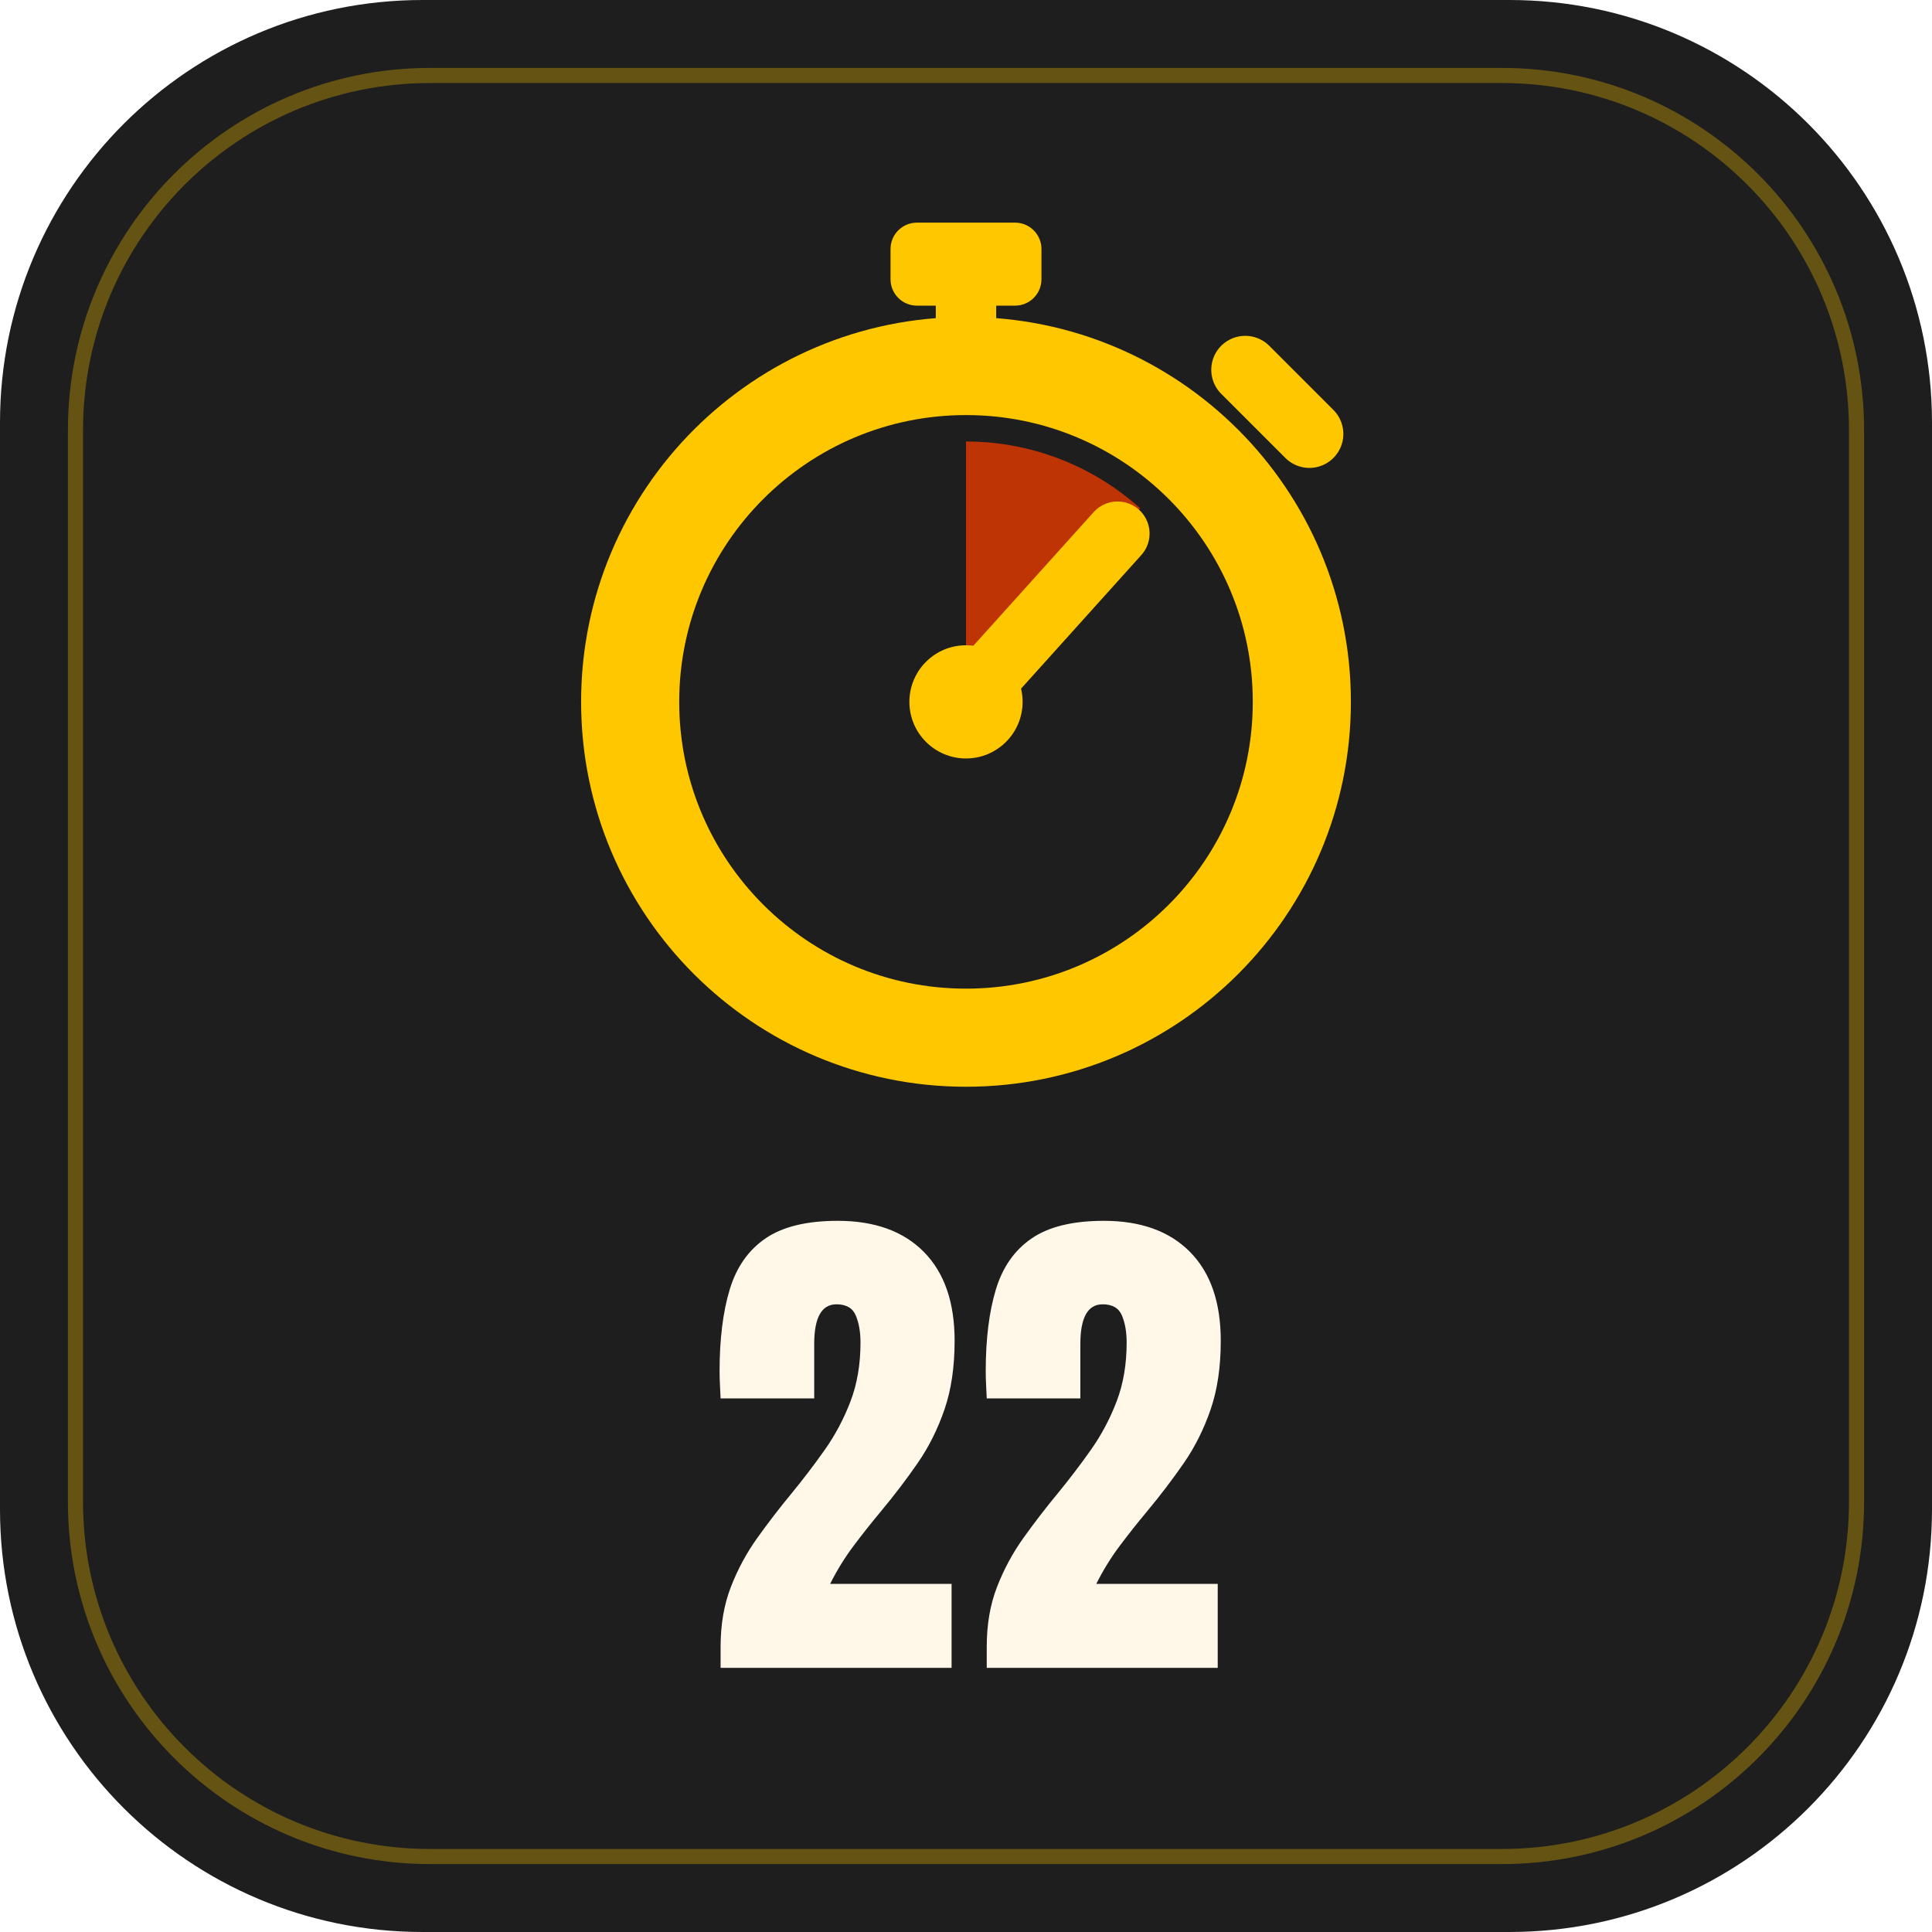
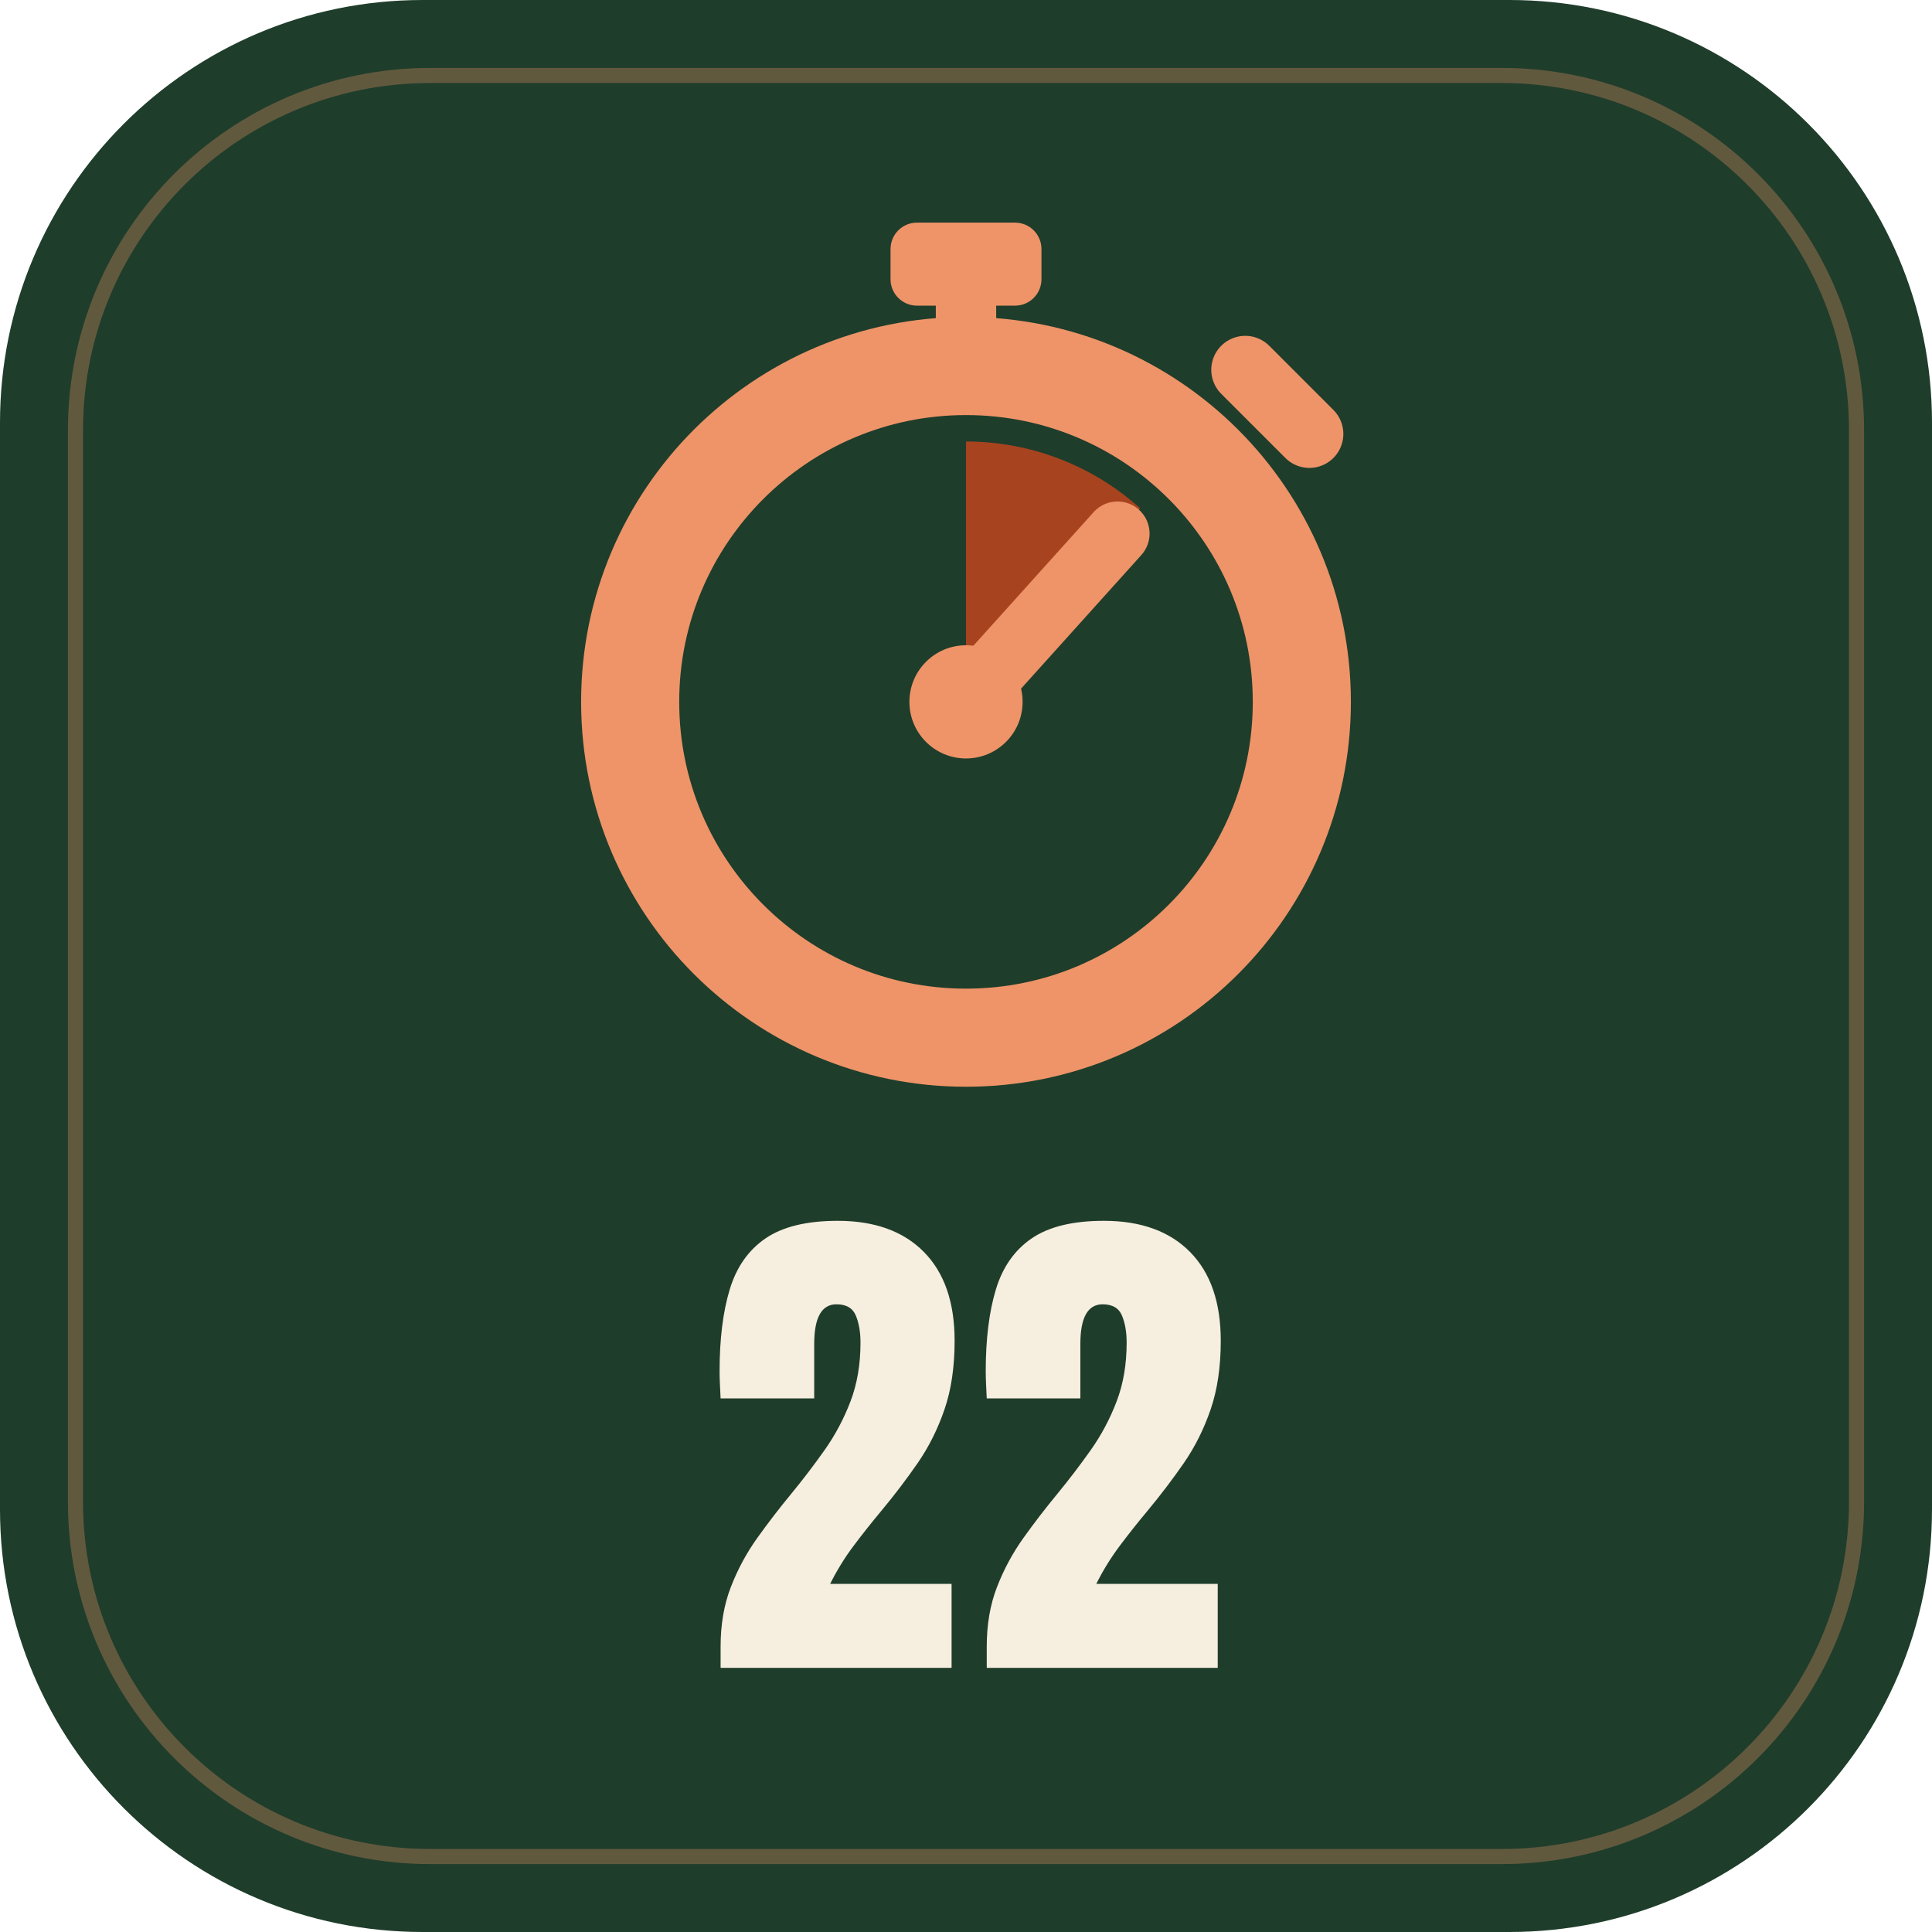
<svg xmlns="http://www.w3.org/2000/svg" viewBox="0 0 1024 1024" width="1024" height="1024">
-   <rect width="1024" height="1024" rx="224" fill="#1e1e1e" />
-   <rect x="40" y="40" width="944" height="944" rx="188" fill="none" stroke="#ffc700" stroke-opacity=".32" stroke-width="8" />
-   <rect x="472" y="118" width="80" height="44" rx="14" fill="#ffc700" />
-   <rect x="496" y="150" width="32" height="40" fill="#ffc700" />
-   <path d="M512 372L512.0 234.0A138 138 0 0 1 604.3 269.4Z" fill="#bf3404" />
-   <circle cx="512" cy="372" r="178" fill="none" stroke="#ffc700" stroke-width="52" />
-   <path d="M512 372L592.3 282.8" stroke="#ffc700" stroke-width="34" stroke-linecap="round" />
-   <circle cx="512" cy="372" r="30" fill="#ffc700" />
-   <path d="M660 196l34 34" stroke="#ffc700" stroke-width="36" stroke-linecap="round" />
-   <path fill="#fff7e8" d="M381.932 884.0V872.736Q381.932 855.17 387.363 841.158Q392.793 827.145 401.375 815.144Q409.957 803.143 419.477 791.611Q428.73 780.348 437.11 768.481Q445.491 756.614 450.788 742.735Q456.084 728.857 456.084 711.559Q456.084 703.245 453.603 697.278Q451.123 691.311 443.345 691.311Q431.545 691.311 431.545 712.364V741.193H381.932Q381.798 738.109 381.597 734.22Q381.395 730.332 381.395 726.711Q381.395 701.234 386.759 683.467Q392.123 665.7 405.733 656.381Q419.343 647.061 444.016 647.061Q473.382 647.061 489.674 663.555Q505.966 680.048 505.966 710.62Q505.966 731.405 500.602 747.026Q495.239 762.648 486.389 775.453Q477.539 788.259 466.945 800.998Q459.436 809.982 452.397 819.368Q445.357 828.755 439.993 839.482H504.357V884.0ZM522.995 884.0V872.736Q522.995 855.17 528.426 841.158Q533.857 827.145 542.439 815.144Q551.02 803.143 560.541 791.611Q569.793 780.348 578.174 768.481Q586.555 756.614 591.851 742.735Q597.148 728.857 597.148 711.559Q597.148 703.245 594.667 697.278Q592.186 691.311 584.409 691.311Q572.609 691.311 572.609 712.364V741.193H522.995Q522.861 738.109 522.66 734.22Q522.459 730.332 522.459 726.711Q522.459 701.234 527.823 683.467Q533.186 665.7 546.797 656.381Q560.407 647.061 585.08 647.061Q614.445 647.061 630.738 663.555Q647.03 680.048 647.03 710.62Q647.03 731.405 641.666 747.026Q636.302 762.648 627.452 775.453Q618.602 788.259 608.009 800.998Q600.5 809.982 593.46 819.368Q586.42 828.755 581.057 839.482H645.42V884.0Z" />
+   <rect width="1024" height="1024" rx="224" fill="#1F3D2B" />
+   <rect x="40" y="40" width="944" height="944" rx="188" fill="none" stroke="#EE9468" stroke-opacity=".32" stroke-width="8" />
+   <rect x="472" y="118" width="80" height="44" rx="14" fill="#EE9468" />
+   <rect x="496" y="150" width="32" height="40" fill="#EE9468" />
+   <path d="M512 372L512.0 234.0A138 138 0 0 1 604.3 269.4Z" fill="#A8431F" />
+   <circle cx="512" cy="372" r="178" fill="none" stroke="#EE9468" stroke-width="52" />
+   <path d="M512 372L592.3 282.8" stroke="#EE9468" stroke-width="34" stroke-linecap="round" />
+   <circle cx="512" cy="372" r="30" fill="#EE9468" />
+   <path d="M660 196l34 34" stroke="#EE9468" stroke-width="36" stroke-linecap="round" />
+   <path fill="#F6EEDF" d="M381.932 884.0V872.736Q381.932 855.17 387.363 841.158Q392.793 827.145 401.375 815.144Q409.957 803.143 419.477 791.611Q428.73 780.348 437.11 768.481Q445.491 756.614 450.788 742.735Q456.084 728.857 456.084 711.559Q456.084 703.245 453.603 697.278Q451.123 691.311 443.345 691.311Q431.545 691.311 431.545 712.364V741.193H381.932Q381.798 738.109 381.597 734.22Q381.395 730.332 381.395 726.711Q381.395 701.234 386.759 683.467Q392.123 665.7 405.733 656.381Q419.343 647.061 444.016 647.061Q473.382 647.061 489.674 663.555Q505.966 680.048 505.966 710.62Q505.966 731.405 500.602 747.026Q495.239 762.648 486.389 775.453Q477.539 788.259 466.945 800.998Q459.436 809.982 452.397 819.368Q445.357 828.755 439.993 839.482H504.357V884.0ZM522.995 884.0V872.736Q522.995 855.17 528.426 841.158Q533.857 827.145 542.439 815.144Q551.02 803.143 560.541 791.611Q569.793 780.348 578.174 768.481Q586.555 756.614 591.851 742.735Q597.148 728.857 597.148 711.559Q597.148 703.245 594.667 697.278Q592.186 691.311 584.409 691.311Q572.609 691.311 572.609 712.364V741.193H522.995Q522.861 738.109 522.66 734.22Q522.459 730.332 522.459 726.711Q522.459 701.234 527.823 683.467Q533.186 665.7 546.797 656.381Q560.407 647.061 585.08 647.061Q614.445 647.061 630.738 663.555Q647.03 680.048 647.03 710.62Q647.03 731.405 641.666 747.026Q636.302 762.648 627.452 775.453Q618.602 788.259 608.009 800.998Q600.5 809.982 593.46 819.368Q586.42 828.755 581.057 839.482H645.42V884.0Z" />
</svg>
